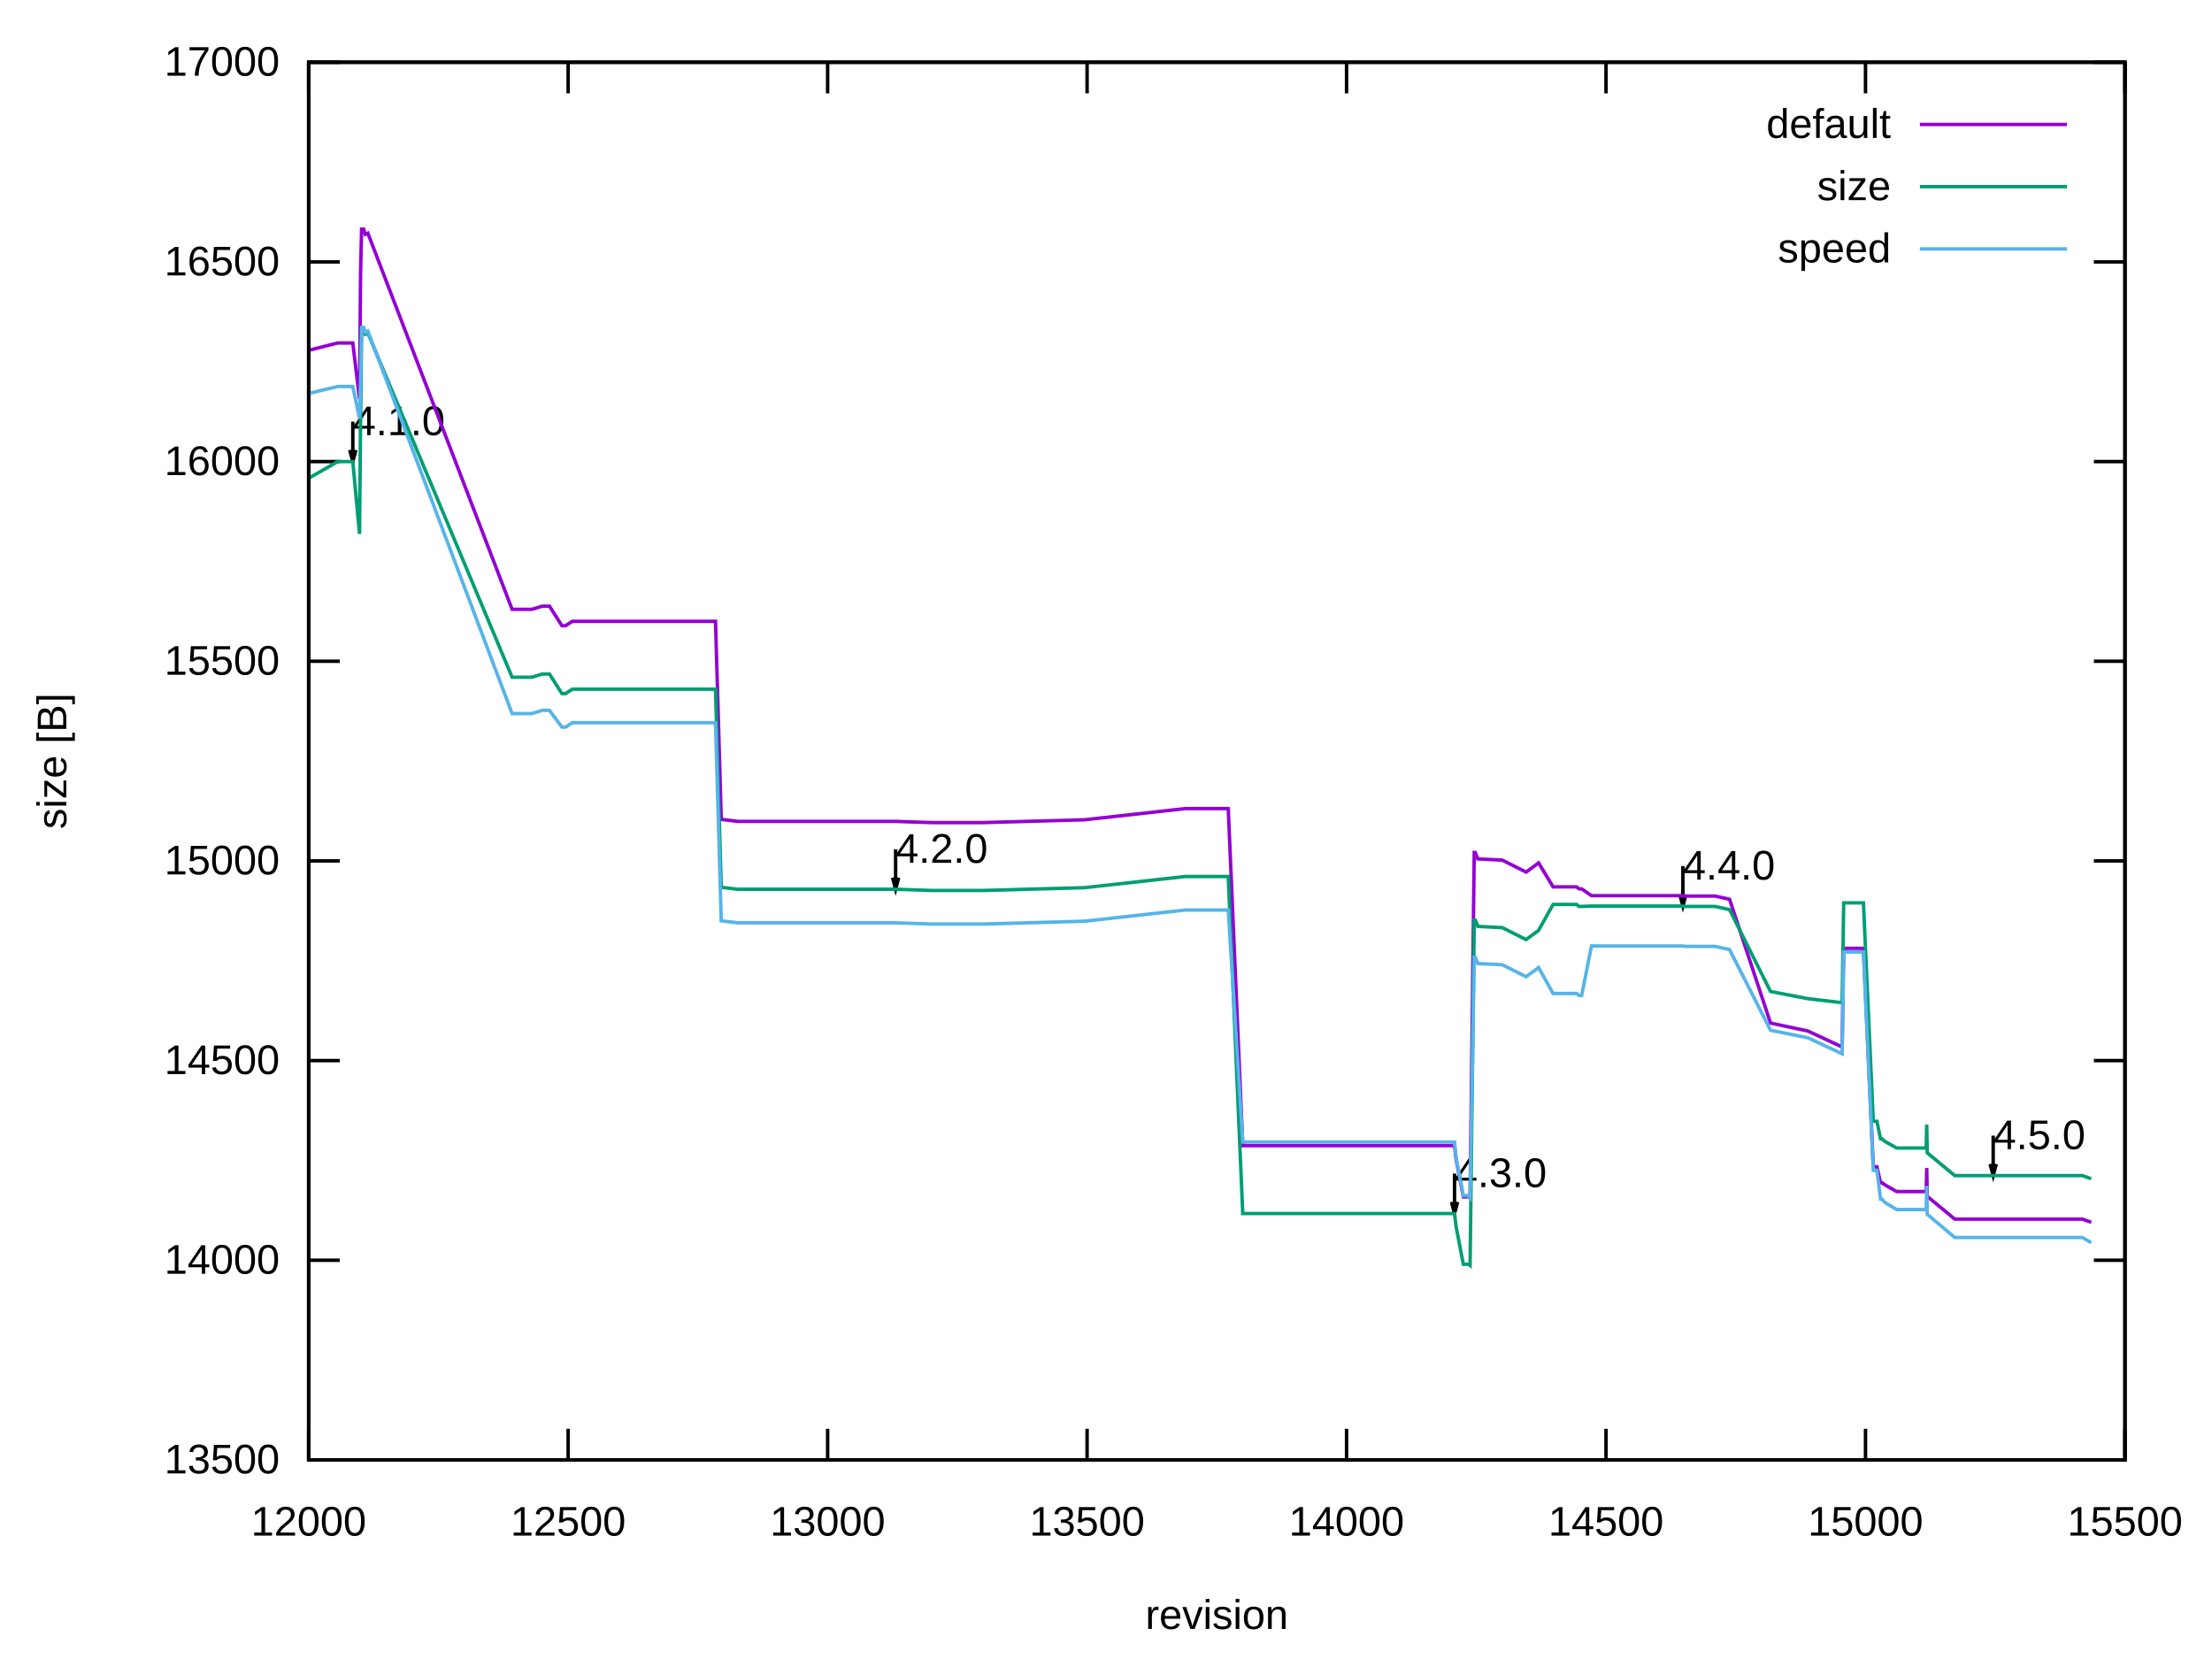
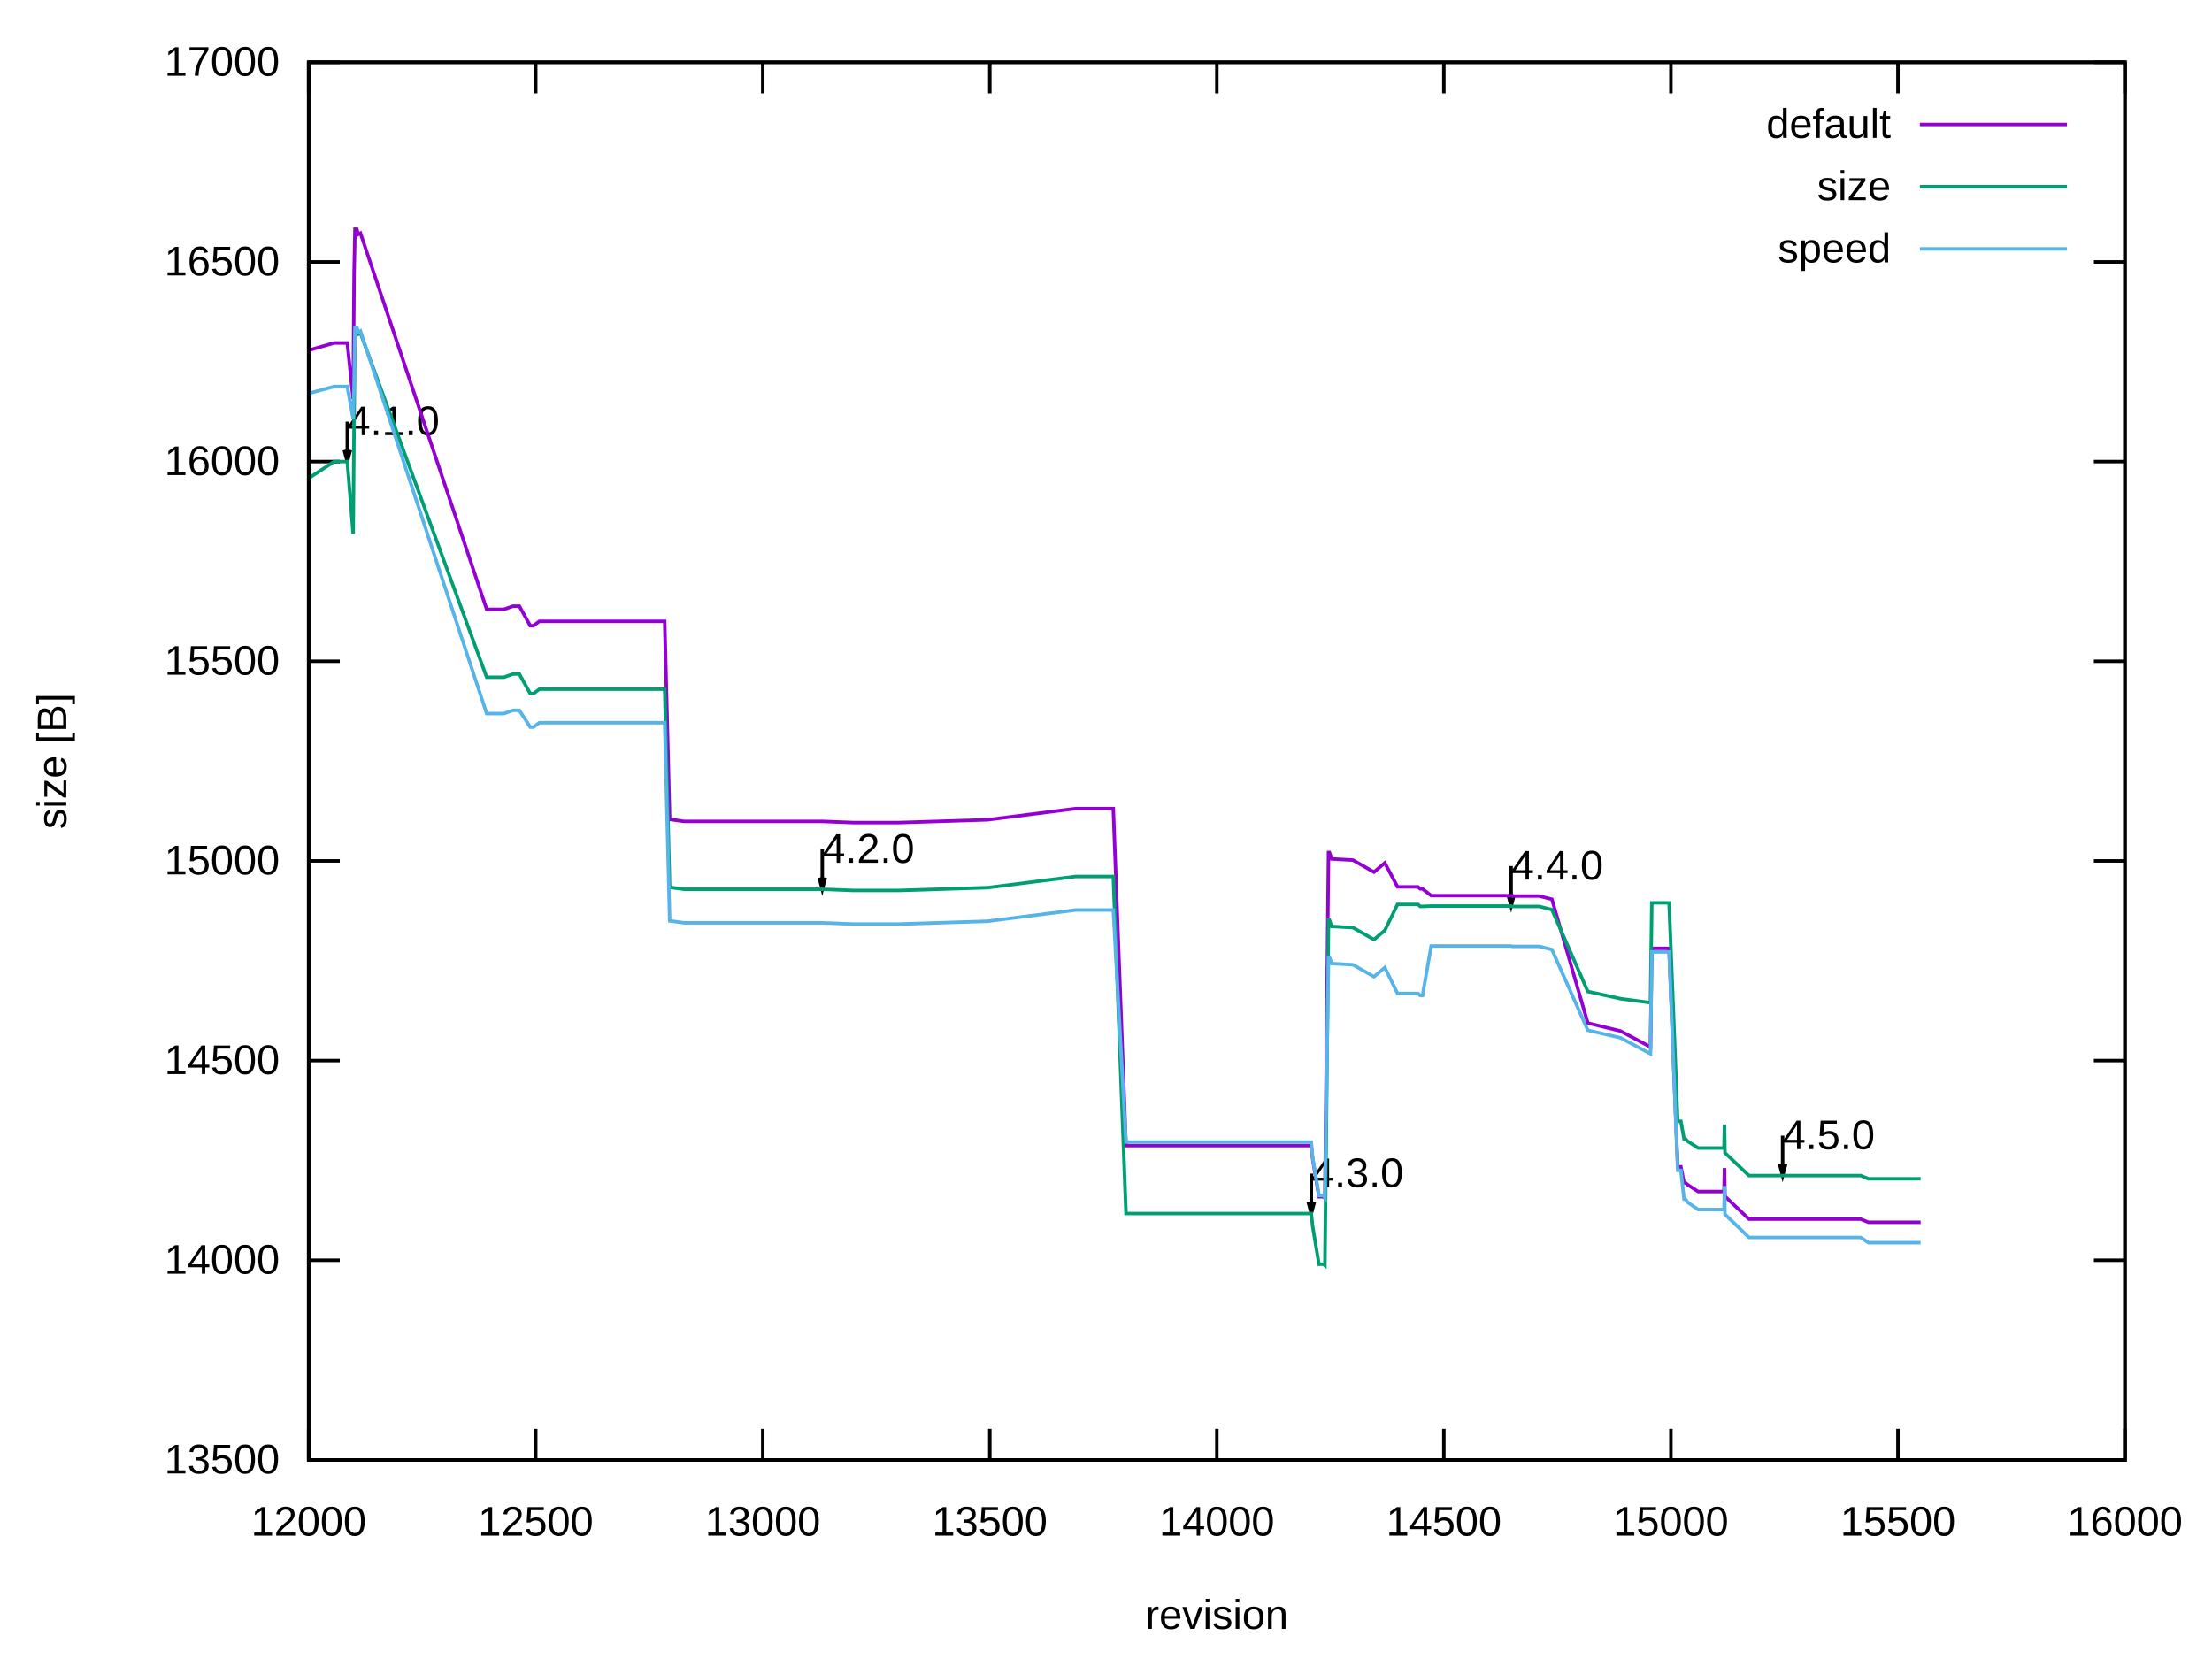
<svg xmlns="http://www.w3.org/2000/svg" xmlns:xlink="http://www.w3.org/1999/xlink" width="640" height="480" viewBox="0 0 640 480">
  <g id="gnuplot_canvas">
    <rect x="0" y="0" width="640" height="480" fill="none" />
    <defs>
      <circle id="gpDot" r="0.5" stroke-width="0.5" stroke="currentColor" />
      <path id="gpPt0" stroke-width="0.222" stroke="currentColor" d="M-1,0 h2 M0,-1 v2" />
      <path id="gpPt1" stroke-width="0.222" stroke="currentColor" d="M-1,-1 L1,1 M1,-1 L-1,1" />
      <path id="gpPt2" stroke-width="0.222" stroke="currentColor" d="M-1,0 L1,0 M0,-1 L0,1 M-1,-1 L1,1 M-1,1 L1,-1" />
      <rect id="gpPt3" stroke-width="0.222" stroke="currentColor" x="-1" y="-1" width="2" height="2" />
      <rect id="gpPt4" stroke-width="0.222" stroke="currentColor" fill="currentColor" x="-1" y="-1" width="2" height="2" />
      <circle id="gpPt5" stroke-width="0.222" stroke="currentColor" cx="0" cy="0" r="1" />
      <use xlink:href="#gpPt5" id="gpPt6" fill="currentColor" stroke="none" />
      <path id="gpPt7" stroke-width="0.222" stroke="currentColor" d="M0,-1.33 L-1.33,0.67 L1.33,0.67 z" />
      <use xlink:href="#gpPt7" id="gpPt8" fill="currentColor" stroke="none" />
      <use xlink:href="#gpPt7" id="gpPt9" stroke="currentColor" transform="rotate(180)" />
      <use xlink:href="#gpPt9" id="gpPt10" fill="currentColor" stroke="none" />
      <use xlink:href="#gpPt3" id="gpPt11" stroke="currentColor" transform="rotate(45)" />
      <use xlink:href="#gpPt11" id="gpPt12" fill="currentColor" stroke="none" />
      <path id="gpPt13" stroke-width="0.222" stroke="currentColor" d="M0,1.330 L1.265,0.411 L0.782,-1.067 L-0.782,-1.076 L-1.265,0.411 z" />
      <use xlink:href="#gpPt13" id="gpPt14" fill="currentColor" stroke="none" />
      <filter id="textbox" filterUnits="objectBoundingBox" x="0" y="0" height="1" width="1">
        <feFlood flood-color="white" flood-opacity="1" result="bgnd" />
        <feComposite in="SourceGraphic" in2="bgnd" operator="atop" />
      </filter>
      <filter id="greybox" filterUnits="objectBoundingBox" x="0" y="0" height="1" width="1">
        <feFlood flood-color="lightgrey" flood-opacity="1" result="grey" />
        <feComposite in="SourceGraphic" in2="grey" operator="atop" />
      </filter>
    </defs>
    <g fill="none" color="white" stroke="currentColor" stroke-width="1.00" stroke-linecap="butt" stroke-linejoin="miter">
</g>
    <g fill="none" color="black" stroke="currentColor" stroke-width="1.00" stroke-linecap="butt" stroke-linejoin="miter">
      <path stroke="black" d="M89.31,422.40 L98.31,422.40 M614.82,422.40 L605.82,422.40  " />
      <g transform="translate(80.92,426.30)" stroke="none" fill="black" font-family="Arial" font-size="12.00" text-anchor="end">
        <text>
          <tspan font-family="Arial"> 13500</tspan>
        </text>
      </g>
    </g>
    <g fill="none" color="black" stroke="currentColor" stroke-width="1.00" stroke-linecap="butt" stroke-linejoin="miter">
      <path stroke="black" d="M89.31,364.63 L98.31,364.63 M614.82,364.63 L605.82,364.63  " />
      <g transform="translate(80.92,368.53)" stroke="none" fill="black" font-family="Arial" font-size="12.00" text-anchor="end">
        <text>
          <tspan font-family="Arial"> 14000</tspan>
        </text>
      </g>
    </g>
    <g fill="none" color="black" stroke="currentColor" stroke-width="1.00" stroke-linecap="butt" stroke-linejoin="miter">
      <path stroke="black" d="M89.31,306.86 L98.31,306.86 M614.82,306.86 L605.82,306.86  " />
      <g transform="translate(80.92,310.76)" stroke="none" fill="black" font-family="Arial" font-size="12.00" text-anchor="end">
        <text>
          <tspan font-family="Arial"> 14500</tspan>
        </text>
      </g>
    </g>
    <g fill="none" color="black" stroke="currentColor" stroke-width="1.00" stroke-linecap="butt" stroke-linejoin="miter">
      <path stroke="black" d="M89.31,249.09 L98.31,249.09 M614.82,249.09 L605.82,249.09  " />
      <g transform="translate(80.92,252.99)" stroke="none" fill="black" font-family="Arial" font-size="12.00" text-anchor="end">
        <text>
          <tspan font-family="Arial"> 15000</tspan>
        </text>
      </g>
    </g>
    <g fill="none" color="black" stroke="currentColor" stroke-width="1.00" stroke-linecap="butt" stroke-linejoin="miter">
      <path stroke="black" d="M89.31,191.32 L98.31,191.32 M614.82,191.32 L605.82,191.32  " />
      <g transform="translate(80.92,195.22)" stroke="none" fill="black" font-family="Arial" font-size="12.00" text-anchor="end">
        <text>
          <tspan font-family="Arial"> 15500</tspan>
        </text>
      </g>
    </g>
    <g fill="none" color="black" stroke="currentColor" stroke-width="1.00" stroke-linecap="butt" stroke-linejoin="miter">
      <path stroke="black" d="M89.31,133.55 L98.31,133.55 M614.82,133.55 L605.82,133.55  " />
      <g transform="translate(80.92,137.45)" stroke="none" fill="black" font-family="Arial" font-size="12.00" text-anchor="end">
        <text>
          <tspan font-family="Arial"> 16000</tspan>
        </text>
      </g>
    </g>
    <g fill="none" color="black" stroke="currentColor" stroke-width="1.00" stroke-linecap="butt" stroke-linejoin="miter">
      <path stroke="black" d="M89.31,75.78 L98.31,75.78 M614.82,75.78 L605.82,75.78  " />
      <g transform="translate(80.92,79.68)" stroke="none" fill="black" font-family="Arial" font-size="12.00" text-anchor="end">
        <text>
          <tspan font-family="Arial"> 16500</tspan>
        </text>
      </g>
    </g>
    <g fill="none" color="black" stroke="currentColor" stroke-width="1.00" stroke-linecap="butt" stroke-linejoin="miter">
      <path stroke="black" d="M89.31,18.01 L98.31,18.01 M614.82,18.01 L605.82,18.01  " />
      <g transform="translate(80.92,21.91)" stroke="none" fill="black" font-family="Arial" font-size="12.00" text-anchor="end">
        <text>
          <tspan font-family="Arial"> 17000</tspan>
        </text>
      </g>
    </g>
    <g fill="none" color="black" stroke="currentColor" stroke-width="1.00" stroke-linecap="butt" stroke-linejoin="miter">
      <path stroke="black" d="M89.31,422.40 L89.31,413.40 M89.31,18.01 L89.31,27.01  " />
      <g transform="translate(89.31,444.30)" stroke="none" fill="black" font-family="Arial" font-size="12.00" text-anchor="middle">
        <text>
          <tspan font-family="Arial"> 12000</tspan>
        </text>
      </g>
    </g>
    <g fill="none" color="black" stroke="currentColor" stroke-width="1.00" stroke-linecap="butt" stroke-linejoin="miter">
-       <path stroke="black" d="M164.38,422.40 L164.38,413.40 M164.38,18.01 L164.38,27.01  " />
-       <g transform="translate(164.38,444.30)" stroke="none" fill="black" font-family="Arial" font-size="12.00" text-anchor="middle">
+       <path stroke="black" d="M155.00,422.40 L155.00,413.40 M155.00,18.01 L155.00,27.01  " />
+       <g transform="translate(155.00,444.30)" stroke="none" fill="black" font-family="Arial" font-size="12.00" text-anchor="middle">
        <text>
          <tspan font-family="Arial"> 12500</tspan>
        </text>
      </g>
    </g>
    <g fill="none" color="black" stroke="currentColor" stroke-width="1.00" stroke-linecap="butt" stroke-linejoin="miter">
-       <path stroke="black" d="M239.46,422.40 L239.46,413.40 M239.46,18.01 L239.46,27.01  " />
-       <g transform="translate(239.46,444.30)" stroke="none" fill="black" font-family="Arial" font-size="12.00" text-anchor="middle">
+       <path stroke="black" d="M220.69,422.40 L220.69,413.40 M220.69,18.01 L220.69,27.01  " />
+       <g transform="translate(220.69,444.30)" stroke="none" fill="black" font-family="Arial" font-size="12.00" text-anchor="middle">
        <text>
          <tspan font-family="Arial"> 13000</tspan>
        </text>
      </g>
    </g>
    <g fill="none" color="black" stroke="currentColor" stroke-width="1.00" stroke-linecap="butt" stroke-linejoin="miter">
-       <path stroke="black" d="M314.53,422.40 L314.53,413.40 M314.53,18.01 L314.53,27.01  " />
-       <g transform="translate(314.53,444.30)" stroke="none" fill="black" font-family="Arial" font-size="12.00" text-anchor="middle">
+       <path stroke="black" d="M286.38,422.40 L286.38,413.40 M286.38,18.01 L286.38,27.01  " />
+       <g transform="translate(286.38,444.30)" stroke="none" fill="black" font-family="Arial" font-size="12.00" text-anchor="middle">
        <text>
          <tspan font-family="Arial"> 13500</tspan>
        </text>
      </g>
    </g>
    <g fill="none" color="black" stroke="currentColor" stroke-width="1.00" stroke-linecap="butt" stroke-linejoin="miter">
-       <path stroke="black" d="M389.60,422.40 L389.60,413.40 M389.60,18.01 L389.60,27.01  " />
-       <g transform="translate(389.60,444.30)" stroke="none" fill="black" font-family="Arial" font-size="12.00" text-anchor="middle">
+       <path stroke="black" d="M352.07,422.40 L352.07,413.40 M352.07,18.01 L352.07,27.01  " />
+       <g transform="translate(352.07,444.30)" stroke="none" fill="black" font-family="Arial" font-size="12.00" text-anchor="middle">
        <text>
          <tspan font-family="Arial"> 14000</tspan>
        </text>
      </g>
    </g>
    <g fill="none" color="black" stroke="currentColor" stroke-width="1.00" stroke-linecap="butt" stroke-linejoin="miter">
-       <path stroke="black" d="M464.67,422.40 L464.67,413.40 M464.67,18.01 L464.67,27.01  " />
-       <g transform="translate(464.67,444.30)" stroke="none" fill="black" font-family="Arial" font-size="12.00" text-anchor="middle">
+       <path stroke="black" d="M417.75,422.40 L417.75,413.40 M417.75,18.01 L417.75,27.01  " />
+       <g transform="translate(417.75,444.30)" stroke="none" fill="black" font-family="Arial" font-size="12.00" text-anchor="middle">
        <text>
          <tspan font-family="Arial"> 14500</tspan>
        </text>
      </g>
    </g>
    <g fill="none" color="black" stroke="currentColor" stroke-width="1.00" stroke-linecap="butt" stroke-linejoin="miter">
-       <path stroke="black" d="M539.75,422.40 L539.75,413.40 M539.75,18.01 L539.75,27.01  " />
-       <g transform="translate(539.75,444.30)" stroke="none" fill="black" font-family="Arial" font-size="12.00" text-anchor="middle">
+       <path stroke="black" d="M483.44,422.40 L483.44,413.40 M483.44,18.01 L483.44,27.01  " />
+       <g transform="translate(483.44,444.30)" stroke="none" fill="black" font-family="Arial" font-size="12.00" text-anchor="middle">
        <text>
          <tspan font-family="Arial"> 15000</tspan>
+         </text>
+       </g>
+     </g>
+     <g fill="none" color="black" stroke="currentColor" stroke-width="1.00" stroke-linecap="butt" stroke-linejoin="miter">
+       <path stroke="black" d="M549.13,422.40 L549.13,413.40 M549.13,18.01 L549.13,27.01  " />
+       <g transform="translate(549.13,444.30)" stroke="none" fill="black" font-family="Arial" font-size="12.00" text-anchor="middle">
+         <text>
+           <tspan font-family="Arial"> 15500</tspan>
        </text>
      </g>
    </g>
    <g fill="none" color="black" stroke="currentColor" stroke-width="1.00" stroke-linecap="butt" stroke-linejoin="miter">
      <path stroke="black" d="M614.82,422.40 L614.82,413.40 M614.82,18.01 L614.82,27.01  " />
      <g transform="translate(614.82,444.30)" stroke="none" fill="black" font-family="Arial" font-size="12.00" text-anchor="middle">
        <text>
-           <tspan font-family="Arial"> 15500</tspan>
+           <tspan font-family="Arial"> 16000</tspan>
        </text>
      </g>
    </g>
    <g fill="none" color="black" stroke="currentColor" stroke-width="1.00" stroke-linecap="butt" stroke-linejoin="miter">
</g>
    <g fill="none" color="black" stroke="currentColor" stroke-width="1.00" stroke-linecap="butt" stroke-linejoin="miter">
      <path stroke="black" d="M89.31,18.01 L89.31,422.40 L614.82,422.40 L614.82,18.01 L89.31,18.01 Z  " />
-       <g transform="translate(102.07,125.90)" stroke="none" fill="black" font-family="Arial" font-size="12.00" text-anchor="start">
+       <g transform="translate(100.48,125.90)" stroke="none" fill="black" font-family="Arial" font-size="12.00" text-anchor="start">
        <text>
          <tspan font-family="Arial">4.1.0</tspan>
        </text>
      </g>
-       <g transform="translate(259.12,249.64)" stroke="none" fill="black" font-family="Arial" font-size="12.00" text-anchor="start">
+       <g transform="translate(237.90,249.64)" stroke="none" fill="black" font-family="Arial" font-size="12.00" text-anchor="start">
        <text>
          <tspan font-family="Arial">4.2.0</tspan>
        </text>
      </g>
-       <g transform="translate(420.83,343.46)" stroke="none" fill="black" font-family="Arial" font-size="12.00" text-anchor="start">
+       <g transform="translate(379.39,343.46)" stroke="none" fill="black" font-family="Arial" font-size="12.00" text-anchor="start">
        <text>
          <tspan font-family="Arial">4.3.0</tspan>
        </text>
      </g>
-       <g transform="translate(486.90,254.49)" stroke="none" fill="black" font-family="Arial" font-size="12.00" text-anchor="start">
+       <g transform="translate(437.20,254.49)" stroke="none" fill="black" font-family="Arial" font-size="12.00" text-anchor="start">
        <text>
          <tspan font-family="Arial">4.4.0</tspan>
        </text>
      </g>
-       <g transform="translate(576.68,332.48)" stroke="none" fill="black" font-family="Arial" font-size="12.00" text-anchor="start">
+       <g transform="translate(515.76,332.48)" stroke="none" fill="black" font-family="Arial" font-size="12.00" text-anchor="start">
        <text>
          <tspan font-family="Arial">4.5.0</tspan>
        </text>
      </g>
    </g>
    <g fill="none" color="black" stroke="currentColor" stroke-width="1.00" stroke-linecap="butt" stroke-linejoin="miter">
-       <path stroke="black" d="M101.19,130.20 L102.08,133.54 L102.97,130.20 M102.08,121.99 L102.08,133.54  " />
-     </g>
-     <g fill="none" color="black" stroke="currentColor" stroke-width="1.00" stroke-linecap="butt" stroke-linejoin="miter">
-       <path stroke="black" d="M258.24,253.94 L259.13,257.28 L260.02,253.94 M259.13,245.73 L259.13,257.28  " />
-     </g>
-     <g fill="none" color="black" stroke="currentColor" stroke-width="1.00" stroke-linecap="butt" stroke-linejoin="miter">
-       <path stroke="black" d="M419.95,347.76 L420.84,351.10 L421.73,347.76 M420.84,339.55 L420.84,351.10  " />
-     </g>
-     <g fill="none" color="black" stroke="currentColor" stroke-width="1.00" stroke-linecap="butt" stroke-linejoin="miter">
-       <path stroke="black" d="M486.02,258.80 L486.91,262.14 L487.80,258.80 M486.91,250.58 L486.91,262.14  " />
-     </g>
-     <g fill="none" color="black" stroke="currentColor" stroke-width="1.00" stroke-linecap="butt" stroke-linejoin="miter">
-       <path stroke="black" d="M575.80,336.79 L576.69,340.13 L577.58,336.79 M576.69,328.57 L576.69,340.13  " />
+       <path stroke="black" d="M99.60,130.20 L100.49,133.54 L101.38,130.20 M100.49,121.99 L100.49,133.54  " />
+     </g>
+     <g fill="none" color="black" stroke="currentColor" stroke-width="1.00" stroke-linecap="butt" stroke-linejoin="miter">
+       <path stroke="black" d="M237.02,253.94 L237.91,257.28 L238.80,253.94 M237.91,245.73 L237.91,257.28  " />
+     </g>
+     <g fill="none" color="black" stroke="currentColor" stroke-width="1.00" stroke-linecap="butt" stroke-linejoin="miter">
+       <path stroke="black" d="M378.51,347.76 L379.40,351.10 L380.29,347.76 M379.40,339.55 L379.40,351.10  " />
+     </g>
+     <g fill="none" color="black" stroke="currentColor" stroke-width="1.00" stroke-linecap="butt" stroke-linejoin="miter">
+       <path stroke="black" d="M436.32,258.80 L437.21,262.14 L438.10,258.80 M437.21,250.58 L437.21,262.14  " />
+     </g>
+     <g fill="none" color="black" stroke="currentColor" stroke-width="1.00" stroke-linecap="butt" stroke-linejoin="miter">
+       <path stroke="black" d="M514.88,336.79 L515.77,340.13 L516.66,336.79 M515.77,328.57 L515.77,340.13  " />
    </g>
    <g fill="none" color="black" stroke="currentColor" stroke-width="1.00" stroke-linecap="butt" stroke-linejoin="miter">
</g>
    <g id="gnuplot_plot_1">
      <g fill="none" color="black" stroke="currentColor" stroke-width="1.00" stroke-linecap="butt" stroke-linejoin="miter">
        <g transform="translate(547.09,39.91)" stroke="none" fill="black" font-family="Arial" font-size="12.00" text-anchor="end">
          <text>
            <tspan font-family="Arial">default</tspan>
          </text>
        </g>
      </g>
      <g fill="none" color="black" stroke="currentColor" stroke-width="1.00" stroke-linecap="butt" stroke-linejoin="miter">
-         <path stroke="rgb(148,   0, 211)" d="M555.48,36.01 L598.04,36.01 M89.46,101.31 L97.72,99.23 L102.07,99.23 L104.02,115.41 L104.32,79.25 L104.62,66.31   L105.23,66.31 L105.68,67.81 L106.43,67.46 L148.17,176.30 L151.62,176.30 L153.87,176.30 L156.88,175.38 L158.98,175.38   L162.58,181.04 L163.63,181.04 L165.58,179.77 L185.70,179.77 L190.36,179.77 L192.76,179.77 L193.21,179.77 L201.32,179.77   L207.02,179.77 L208.68,237.07 L213.48,237.65 L218.74,237.65 L220.69,237.65 L223.09,237.65 L224.44,237.65 L234.80,237.65   L259.12,237.65 L269.48,238.00 L284.50,238.00 L313.78,237.19 L342.91,233.95 L344.41,233.95 L345.91,233.95 L351.76,233.95   L355.37,233.95 L359.57,331.47 L360.17,331.47 L361.52,331.47 L363.33,331.47 L366.33,331.47 L372.33,331.47 L374.59,331.47   L389.60,331.47 L417.23,331.47 L420.83,331.47 L421.28,335.28 L423.38,346.26 L424.89,346.26 L425.34,346.61 L426.54,246.66   L426.84,246.66 L427.59,248.51 L434.65,248.86 L441.55,252.33 L445.16,249.67 L449.36,256.60 L450.41,256.60 L456.12,256.60   L456.87,257.18 L457.62,257.18 L460.47,259.14 L466.18,259.14 L468.88,259.14 L486.90,259.14 L487.20,259.26 L496.20,259.26   L500.41,260.18 L512.27,296.00 L523.08,298.31 L532.99,302.93 L533.44,274.39 L539.15,274.39 L542.00,337.59 L543.05,337.59   L544.10,342.22 L544.55,342.22 L545.30,342.79 L548.76,344.76 L553.71,344.76 L555.36,344.76 L557.31,344.76 L557.46,337.94   L557.61,346.14 L565.57,352.73 L575.78,352.73 L576.68,352.73 L587.34,352.73 L602.51,352.73 L605.06,353.65  " />
+         <path stroke="rgb(148,   0, 211)" d="M555.48,36.01 L598.04,36.01 M89.44,101.31 L96.67,99.23 L100.48,99.23 L102.18,115.41 L102.45,79.25 L102.71,66.31   L103.24,66.31 L103.63,67.81 L104.29,67.46 L140.81,176.30 L143.83,176.30 L145.80,176.30 L148.43,175.38 L150.27,175.38   L153.42,181.04 L154.34,181.04 L156.05,179.77 L173.65,179.77 L177.73,179.77 L179.83,179.77 L180.22,179.77 L187.32,179.77   L192.31,179.77 L193.76,237.07 L197.96,237.65 L202.56,237.65 L204.27,237.65 L206.37,237.65 L207.55,237.65 L216.61,237.65   L237.90,237.65 L246.96,238.00 L260.10,238.00 L285.72,237.19 L311.21,233.95 L312.52,233.95 L313.83,233.95 L318.96,233.95   L322.11,233.95 L325.79,331.47 L326.32,331.47 L327.50,331.47 L329.07,331.47 L331.70,331.47 L336.96,331.47 L338.93,331.47   L352.07,331.47 L376.24,331.47 L379.39,331.47 L379.79,335.28 L381.62,346.26 L382.94,346.26 L383.33,346.61 L384.38,246.66   L384.65,246.66 L385.30,248.51 L391.48,248.86 L397.52,252.33 L400.67,249.67 L404.35,256.60 L405.27,256.60 L410.27,256.60   L410.92,257.18 L411.58,257.18 L414.08,259.14 L419.07,259.14 L421.43,259.14 L437.20,259.14 L437.46,259.26 L445.34,259.26   L449.02,260.18 L459.40,296.00 L468.86,298.31 L477.53,302.93 L477.92,274.39 L482.92,274.39 L485.41,337.59 L486.33,337.59   L487.25,342.22 L487.65,342.22 L488.30,342.79 L491.33,344.76 L495.66,344.76 L497.11,344.76 L498.81,344.76 L498.95,337.94   L499.08,346.14 L506.04,352.73 L514.97,352.73 L515.76,352.73 L525.09,352.73 L538.36,352.73 L540.59,353.65 L542.69,353.65   L547.29,353.65 L555.70,353.65  " />
      </g>
    </g>
    <g id="gnuplot_plot_2">
      <g fill="none" color="black" stroke="currentColor" stroke-width="1.00" stroke-linecap="butt" stroke-linejoin="miter">
        <g transform="translate(547.09,57.91)" stroke="none" fill="black" font-family="Arial" font-size="12.00" text-anchor="end">
          <text>
            <tspan font-family="Arial">size</tspan>
          </text>
        </g>
      </g>
      <g fill="none" color="black" stroke="currentColor" stroke-width="1.00" stroke-linecap="butt" stroke-linejoin="miter">
-         <path stroke="rgb(  0, 158, 115)" d="M555.48,54.01 L598.04,54.01 M89.46,138.29 L97.72,133.55 L102.07,133.55 L104.02,154.46 L104.32,121.76 L104.62,95.19   L105.23,95.19 L105.68,96.69 L106.43,96.35 L148.17,195.94 L151.62,195.94 L153.87,195.94 L156.88,195.02 L158.98,195.02   L162.58,200.68 L163.63,200.68 L165.58,199.41 L185.70,199.41 L190.36,199.41 L192.76,199.41 L193.21,199.41 L201.32,199.41   L207.02,199.41 L208.68,256.72 L213.48,257.29 L218.74,257.29 L220.69,257.29 L223.09,257.29 L224.44,257.29 L234.80,257.29   L259.12,257.29 L269.48,257.64 L284.50,257.64 L313.78,256.83 L342.91,253.60 L344.41,253.60 L345.91,253.60 L351.76,253.60   L355.37,253.60 L359.57,351.11 L360.17,351.11 L361.52,351.11 L363.33,351.11 L366.33,351.11 L372.33,351.11 L374.59,351.11   L389.60,351.11 L417.23,351.11 L420.83,351.11 L421.28,354.81 L423.38,365.79 L424.89,365.79 L425.34,366.13 L426.54,266.19   L426.84,266.19 L427.59,268.04 L434.65,268.39 L441.55,271.85 L445.16,269.19 L449.36,261.68 L450.41,261.68 L456.12,261.68   L456.87,262.26 L457.62,262.26 L460.47,262.15 L466.18,262.15 L468.88,262.15 L486.90,262.15 L487.20,262.26 L496.20,262.26   L500.41,263.19 L512.27,286.87 L523.08,288.95 L532.99,290.11 L533.44,261.22 L539.15,261.22 L542.00,324.42 L543.05,324.42   L544.10,329.51 L544.55,329.51 L545.30,330.20 L548.76,332.16 L553.71,332.16 L555.36,332.16 L557.31,332.16 L557.46,325.35   L557.61,333.55 L565.57,340.14 L575.78,340.14 L576.68,340.14 L587.34,340.14 L602.51,340.14 L605.06,341.06  " />
+         <path stroke="rgb(  0, 158, 115)" d="M555.48,54.01 L598.04,54.01 M89.44,138.29 L96.67,133.55 L100.48,133.55 L102.18,154.46 L102.45,121.76 L102.71,95.19   L103.24,95.19 L103.63,96.69 L104.29,96.35 L140.81,195.94 L143.83,195.94 L145.80,195.94 L148.43,195.02 L150.27,195.02   L153.42,200.68 L154.34,200.68 L156.05,199.41 L173.65,199.41 L177.73,199.41 L179.83,199.41 L180.22,199.41 L187.32,199.41   L192.31,199.41 L193.76,256.72 L197.96,257.29 L202.56,257.29 L204.27,257.29 L206.37,257.29 L207.55,257.29 L216.61,257.29   L237.90,257.29 L246.96,257.64 L260.10,257.64 L285.72,256.83 L311.21,253.60 L312.52,253.60 L313.83,253.60 L318.96,253.60   L322.11,253.60 L325.79,351.11 L326.32,351.11 L327.50,351.11 L329.07,351.11 L331.70,351.11 L336.96,351.11 L338.93,351.11   L352.07,351.11 L376.24,351.11 L379.39,351.11 L379.79,354.81 L381.62,365.79 L382.94,365.79 L383.33,366.13 L384.38,266.19   L384.65,266.19 L385.30,268.04 L391.48,268.39 L397.52,271.85 L400.67,269.19 L404.35,261.68 L405.27,261.68 L410.27,261.68   L410.92,262.26 L411.58,262.26 L414.08,262.15 L419.07,262.15 L421.43,262.15 L437.20,262.15 L437.46,262.26 L445.34,262.26   L449.02,263.19 L459.40,286.87 L468.86,288.95 L477.53,290.11 L477.92,261.22 L482.92,261.22 L485.41,324.42 L486.33,324.42   L487.25,329.51 L487.65,329.51 L488.30,330.20 L491.33,332.16 L495.66,332.16 L497.11,332.16 L498.81,332.16 L498.95,325.35   L499.08,333.55 L506.04,340.14 L514.97,340.14 L515.76,340.14 L525.09,340.14 L538.36,340.14 L540.59,341.06 L542.69,341.06   L547.29,341.06 L555.70,341.06  " />
      </g>
    </g>
    <g id="gnuplot_plot_3">
      <g fill="none" color="black" stroke="currentColor" stroke-width="1.00" stroke-linecap="butt" stroke-linejoin="miter">
        <g transform="translate(547.09,75.91)" stroke="none" fill="black" font-family="Arial" font-size="12.00" text-anchor="end">
          <text>
            <tspan font-family="Arial">speed</tspan>
          </text>
        </g>
      </g>
      <g fill="none" color="black" stroke="currentColor" stroke-width="1.00" stroke-linecap="butt" stroke-linejoin="miter">
-         <path stroke="rgb( 86, 180, 233)" d="M555.48,72.01 L598.04,72.01 M89.46,113.79 L97.72,111.83 L102.07,111.83 L104.02,121.07 L104.32,110.90 L104.62,94.73   L105.23,94.73 L105.68,96.12 L106.43,95.77 L148.17,206.46 L151.62,206.46 L153.87,206.46 L156.88,205.53 L158.98,205.53   L162.58,210.38 L163.63,210.38 L165.58,209.11 L185.70,209.11 L190.36,209.11 L192.76,209.11 L193.21,209.11 L201.32,209.11   L207.02,209.11 L208.68,266.42 L213.48,267.00 L218.74,267.00 L220.69,267.00 L223.09,267.00 L224.44,267.00 L234.80,267.00   L259.12,267.00 L269.48,267.35 L284.50,267.35 L313.78,266.54 L342.91,263.30 L344.41,263.30 L345.91,263.30 L351.76,263.30   L355.37,263.30 L359.57,330.43 L360.17,330.43 L361.52,330.43 L363.33,330.43 L366.33,330.43 L372.33,330.43 L374.59,330.43   L389.60,330.43 L417.23,330.43 L420.83,330.43 L421.28,334.94 L423.38,345.91 L424.89,345.91 L425.34,346.49 L426.54,276.94   L426.84,276.94 L427.59,278.78 L434.65,279.13 L441.55,282.60 L445.16,279.94 L449.36,287.45 L450.41,287.45 L456.12,287.45   L456.87,288.03 L457.62,288.03 L460.47,273.70 L466.18,273.70 L468.88,273.70 L486.90,273.70 L487.20,273.82 L496.20,273.82   L500.41,274.74 L512.27,298.08 L523.08,300.27 L532.99,304.90 L533.44,275.43 L539.15,275.43 L542.00,338.63 L543.05,338.63   L544.10,346.95 L544.55,346.95 L545.30,347.88 L548.76,349.96 L553.71,349.96 L555.36,349.96 L557.31,349.96 L557.46,343.14   L557.61,351.34 L565.57,358.04 L575.78,358.04 L576.68,358.04 L587.34,358.04 L602.51,358.04 L605.06,359.55  " />
+         <path stroke="rgb( 86, 180, 233)" d="M555.48,72.01 L598.04,72.01 M89.44,113.79 L96.67,111.83 L100.48,111.83 L102.18,121.07 L102.45,110.90 L102.71,94.73   L103.24,94.73 L103.63,96.12 L104.29,95.77 L140.81,206.46 L143.83,206.46 L145.80,206.46 L148.43,205.53 L150.27,205.53   L153.42,210.38 L154.34,210.38 L156.05,209.11 L173.65,209.11 L177.73,209.11 L179.83,209.11 L180.22,209.11 L187.32,209.11   L192.31,209.11 L193.76,266.42 L197.96,267.00 L202.56,267.00 L204.27,267.00 L206.37,267.00 L207.55,267.00 L216.61,267.00   L237.90,267.00 L246.96,267.35 L260.10,267.35 L285.72,266.54 L311.21,263.30 L312.52,263.30 L313.83,263.30 L318.96,263.30   L322.11,263.30 L325.79,330.43 L326.32,330.43 L327.50,330.43 L329.07,330.43 L331.70,330.43 L336.96,330.43 L338.93,330.43   L352.07,330.43 L376.24,330.43 L379.39,330.43 L379.79,334.94 L381.62,345.91 L382.94,345.91 L383.33,346.49 L384.38,276.94   L384.65,276.94 L385.30,278.78 L391.48,279.13 L397.52,282.60 L400.67,279.94 L404.35,287.45 L405.27,287.45 L410.27,287.45   L410.92,288.03 L411.58,288.03 L414.08,273.70 L419.07,273.70 L421.43,273.70 L437.20,273.70 L437.46,273.82 L445.34,273.82   L449.02,274.74 L459.40,298.08 L468.86,300.27 L477.53,304.90 L477.92,275.43 L482.92,275.43 L485.41,338.63 L486.33,338.63   L487.25,346.95 L487.65,346.95 L488.30,347.88 L491.33,349.96 L495.66,349.96 L497.11,349.96 L498.81,349.96 L498.95,343.14   L499.08,351.34 L506.04,358.04 L514.97,358.04 L515.76,358.04 L525.09,358.04 L538.36,358.04 L540.59,359.55 L542.69,359.55   L547.29,359.55 L555.70,359.55  " />
      </g>
    </g>
    <g fill="none" color="white" stroke="rgb( 86, 180, 233)" stroke-width="2.00" stroke-linecap="butt" stroke-linejoin="miter">
</g>
    <g fill="none" color="black" stroke="currentColor" stroke-width="2.00" stroke-linecap="butt" stroke-linejoin="miter">
</g>
    <g fill="none" color="black" stroke="black" stroke-width="1.00" stroke-linecap="butt" stroke-linejoin="miter">
</g>
    <g fill="none" color="black" stroke="currentColor" stroke-width="1.00" stroke-linecap="butt" stroke-linejoin="miter">
      <path stroke="black" d="M89.31,18.01 L89.31,422.40 L614.82,422.40 L614.82,18.01 L89.31,18.01 Z  " />
      <g transform="translate(19.18,220.21) rotate(270.00)" stroke="none" fill="black" font-family="Arial" font-size="12.00" text-anchor="middle">
        <text>
          <tspan font-family="Arial">size [B]</tspan>
        </text>
      </g>
    </g>
    <g fill="none" color="black" stroke="currentColor" stroke-width="1.00" stroke-linecap="butt" stroke-linejoin="miter">
      <g transform="translate(352.06,471.30)" stroke="none" fill="black" font-family="Arial" font-size="12.00" text-anchor="middle">
        <text>
          <tspan font-family="Arial">revision</tspan>
        </text>
      </g>
    </g>
    <g fill="none" color="black" stroke="currentColor" stroke-width="1.00" stroke-linecap="butt" stroke-linejoin="miter">
</g>
    <g fill="none" color="black" stroke="currentColor" stroke-width="1.00" stroke-linecap="butt" stroke-linejoin="miter">
</g>
  </g>
</svg>
